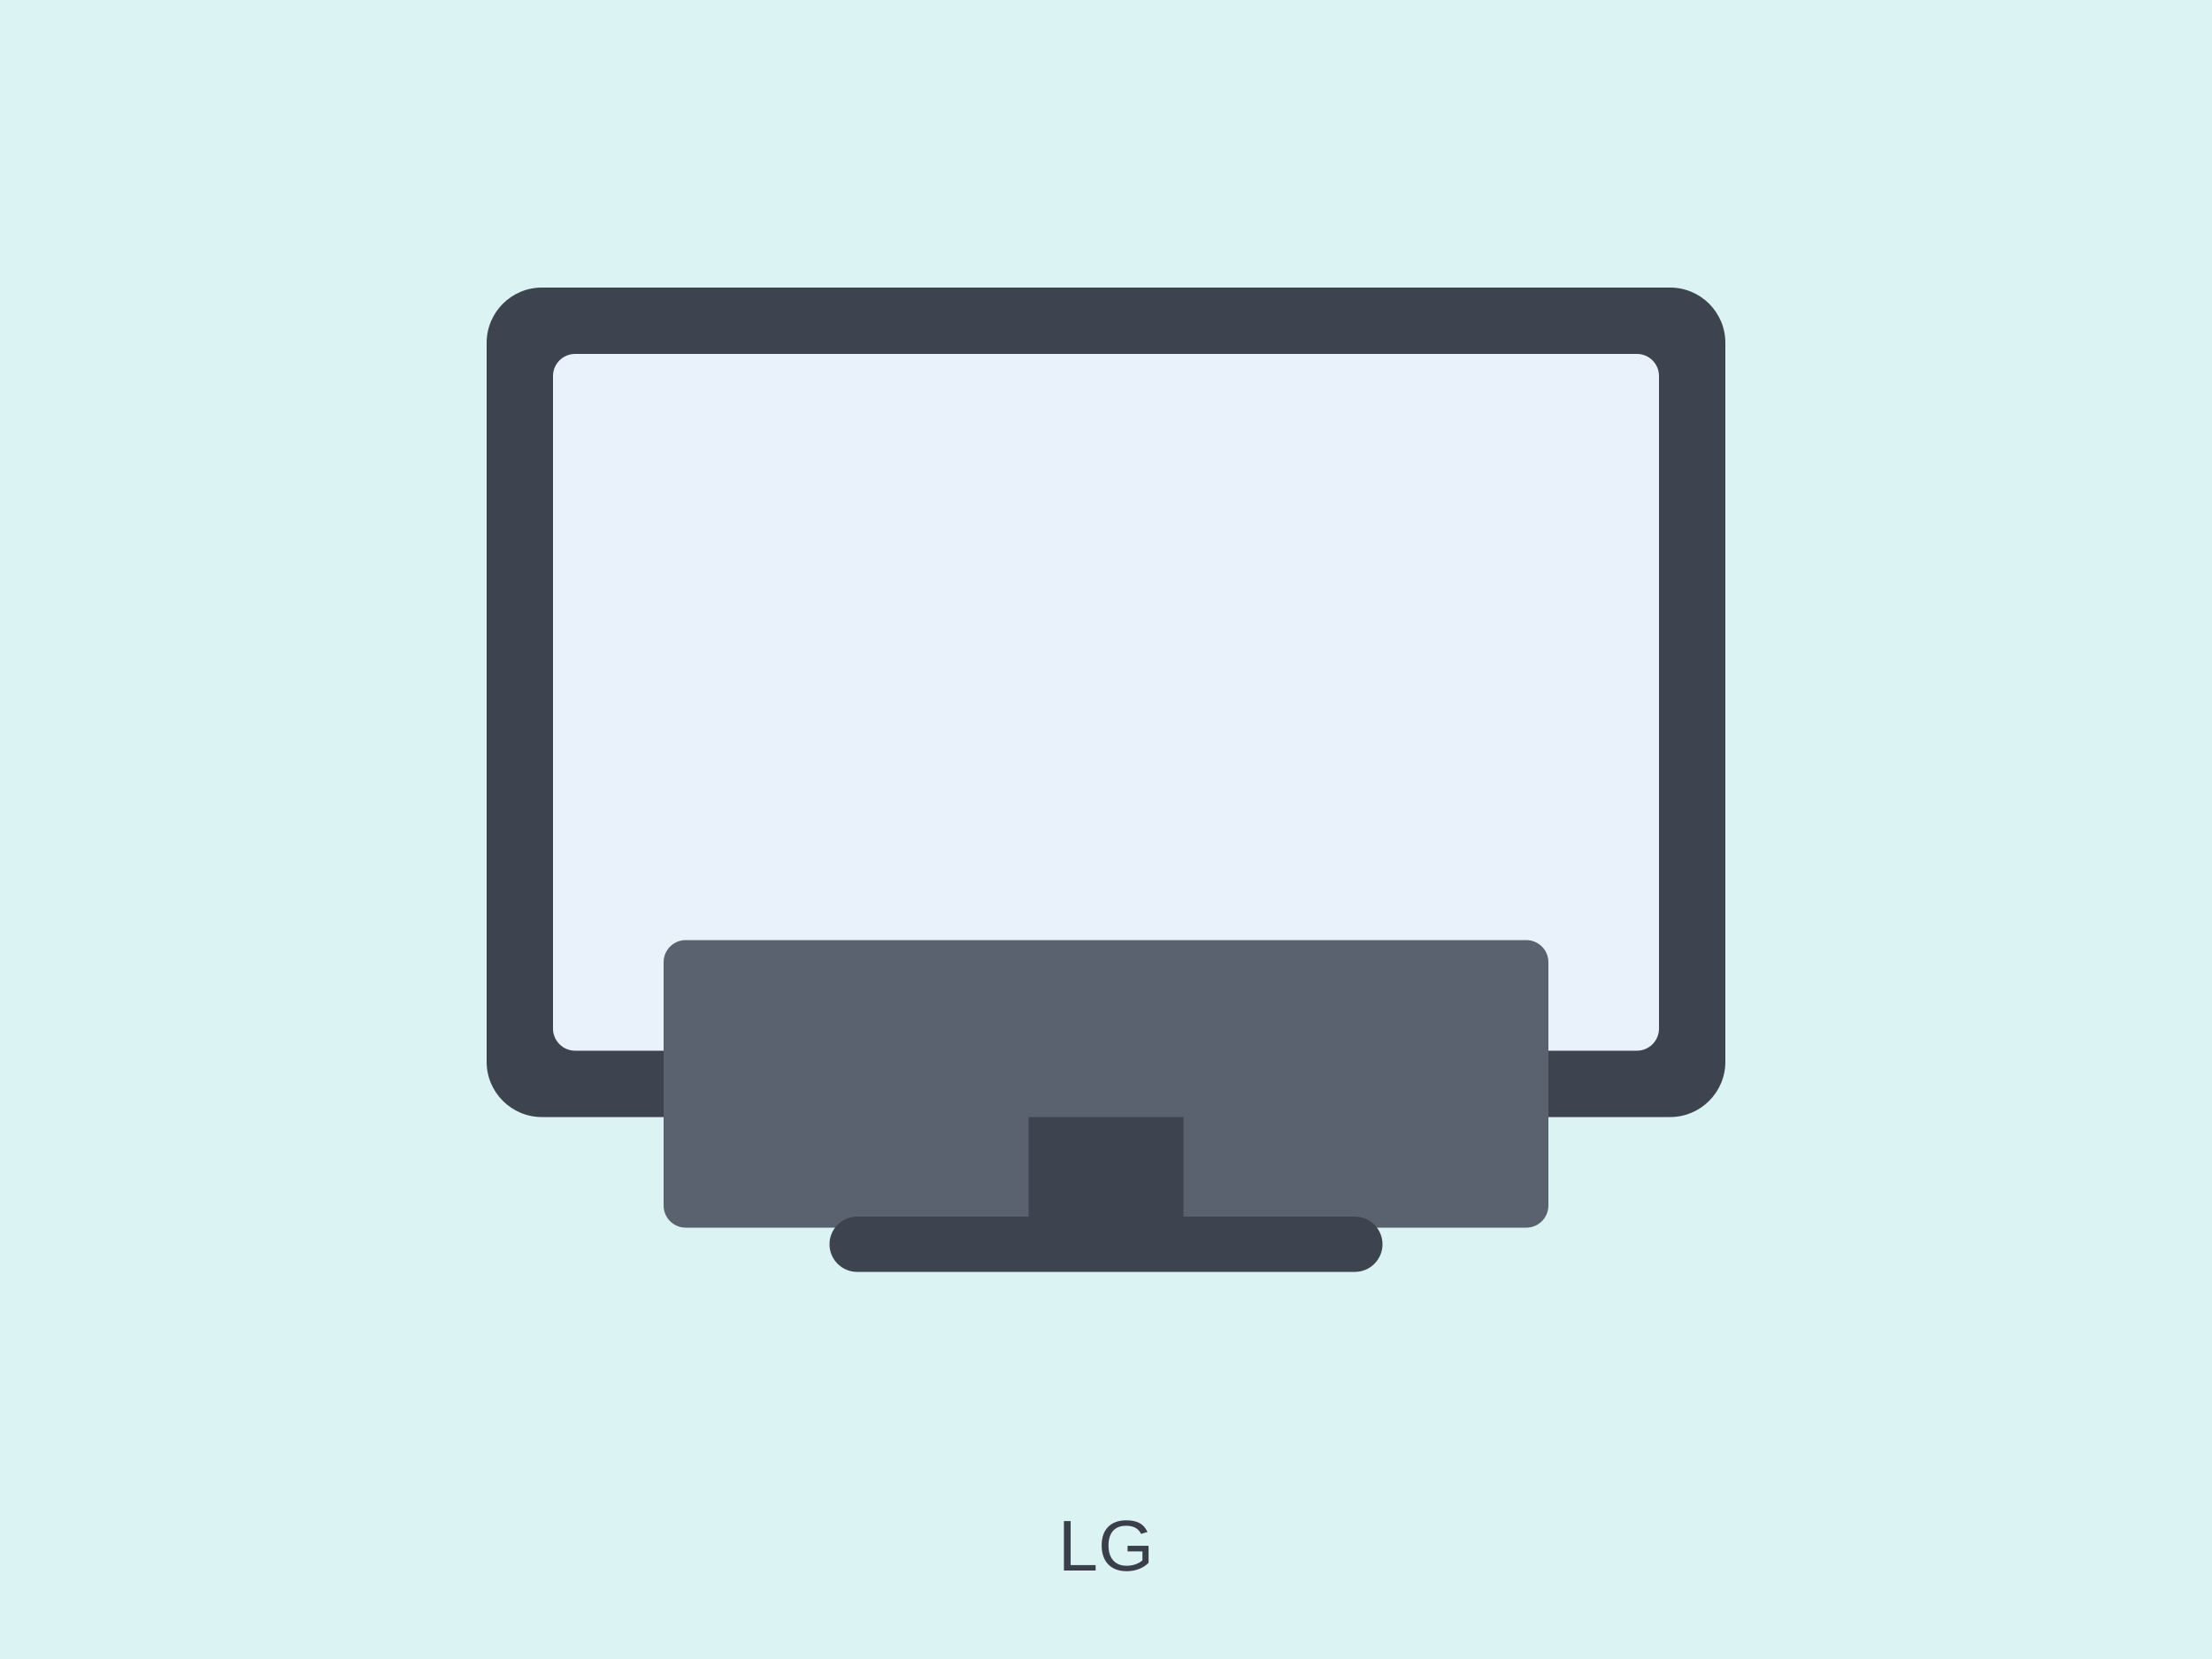
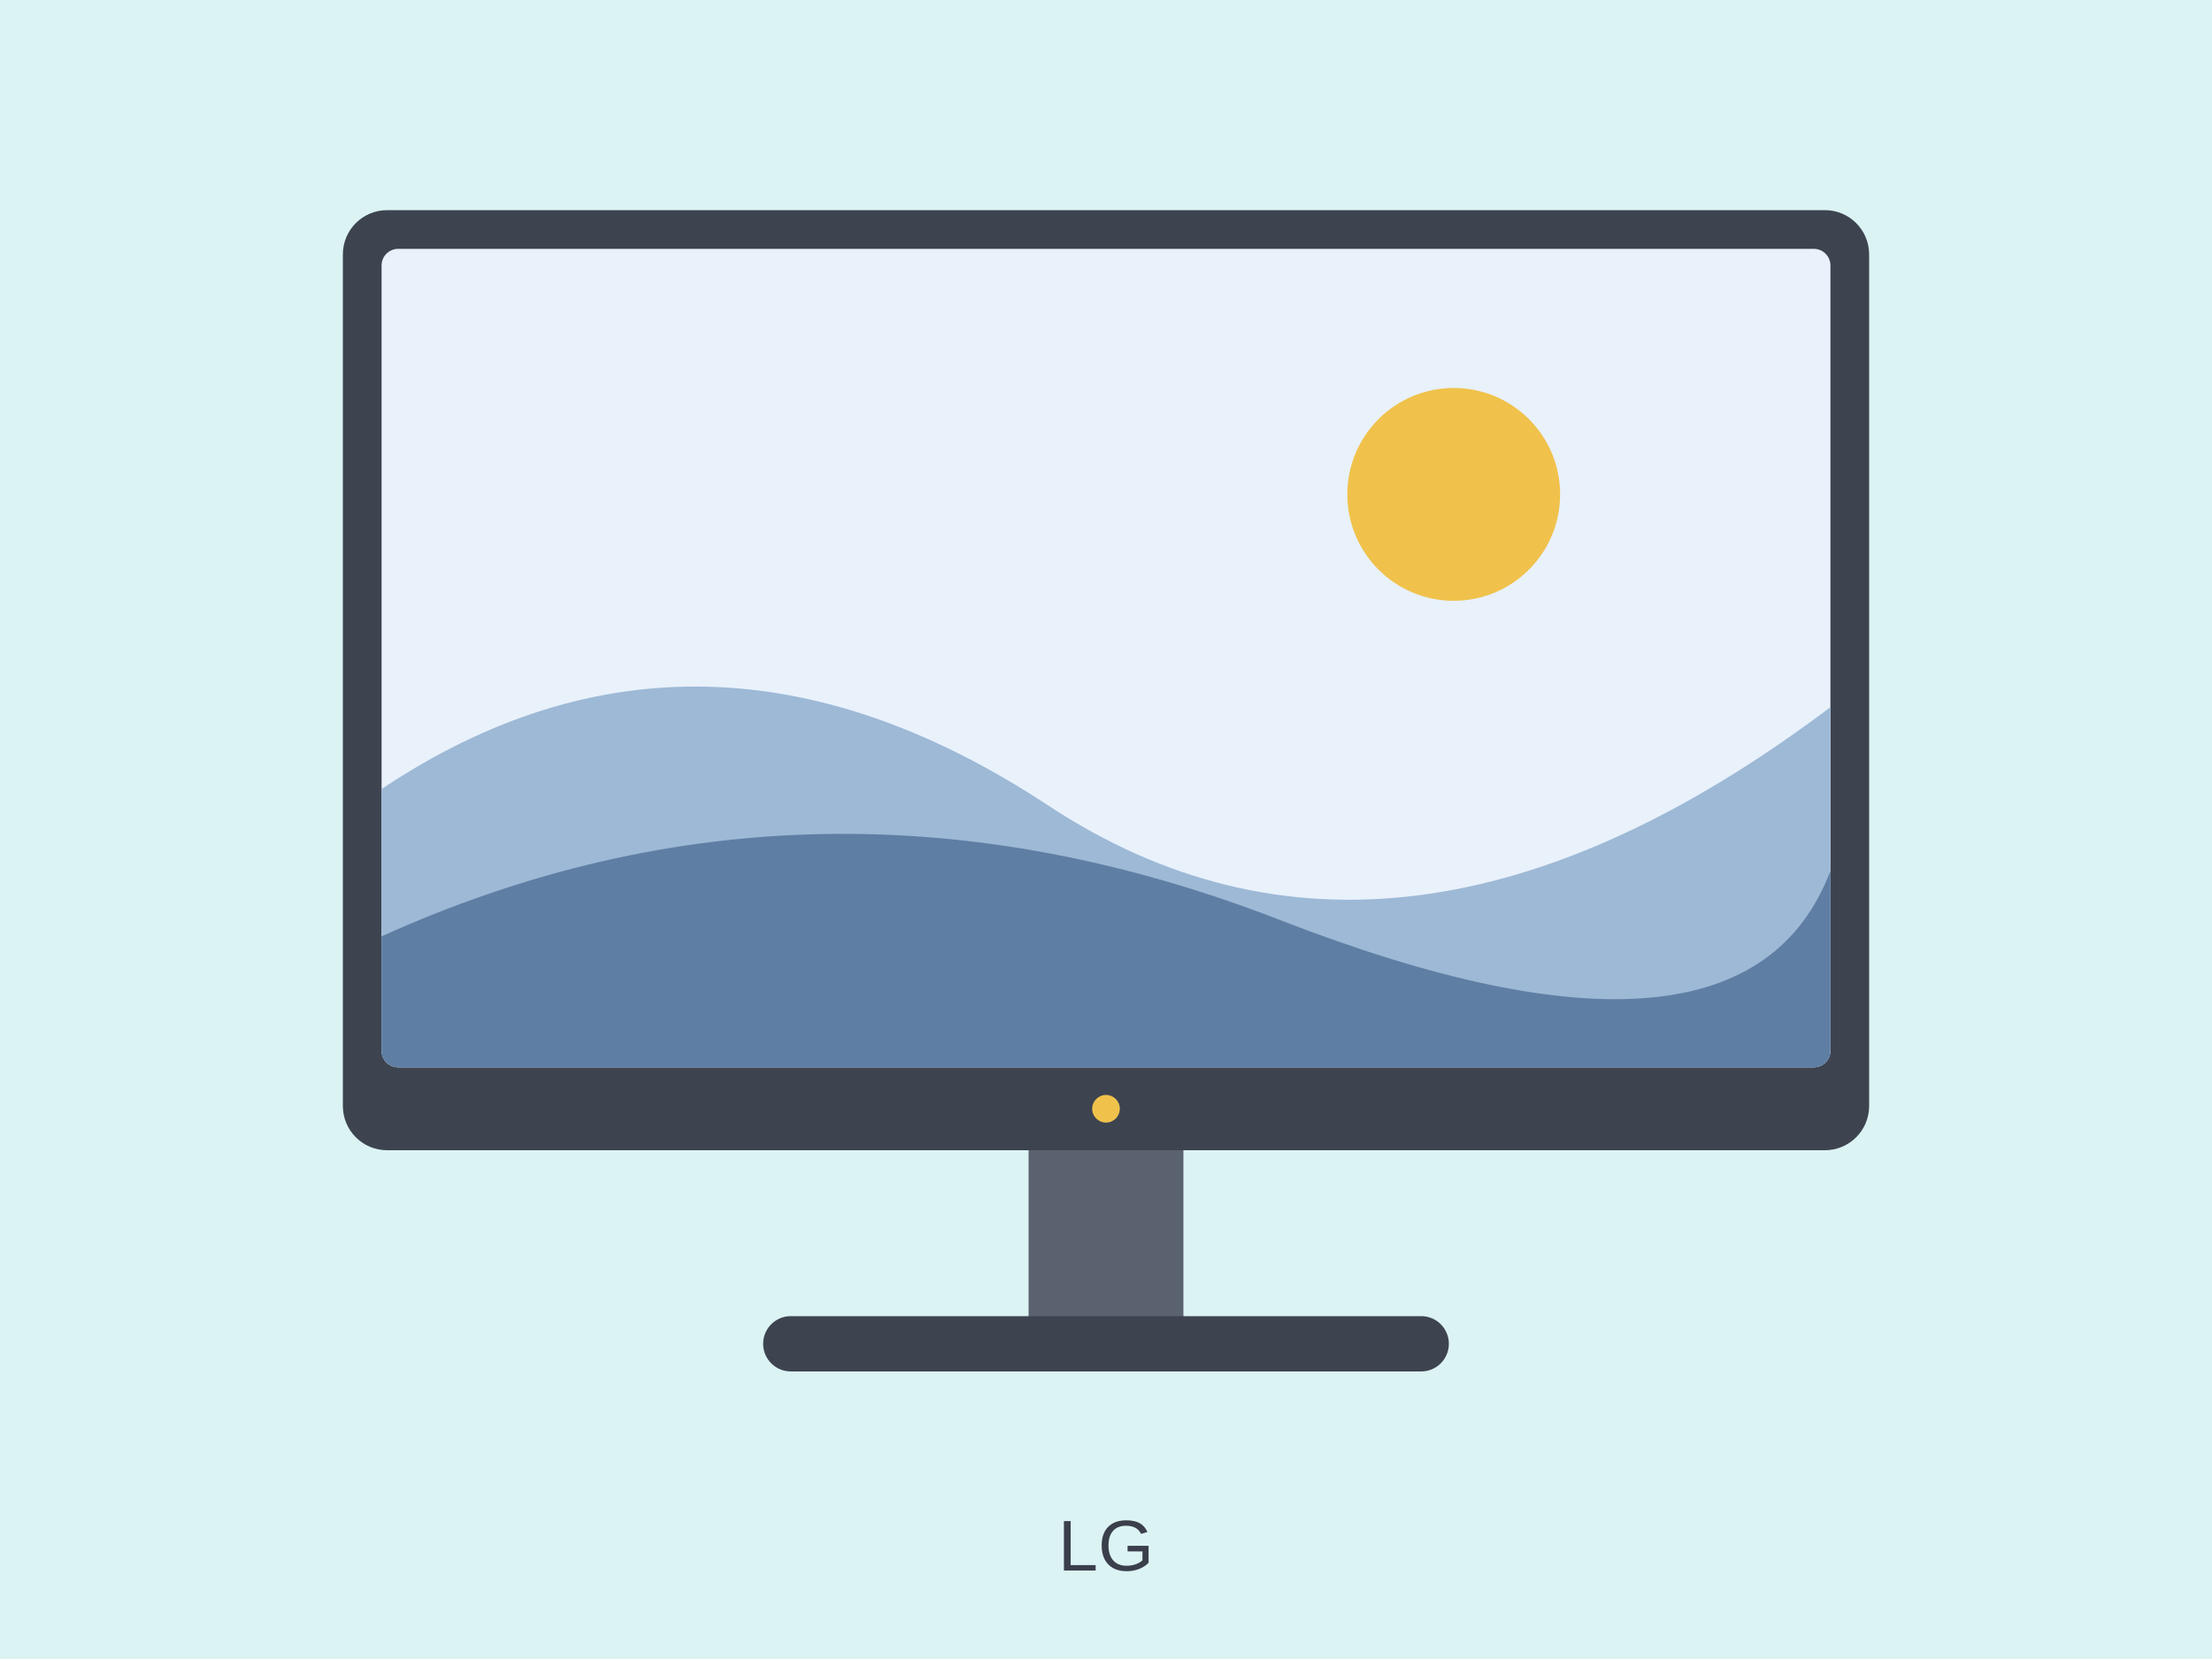
<svg xmlns="http://www.w3.org/2000/svg" viewBox="0 0 400 300" width="400" height="300" role="img" aria-label="LG 27UK850-W">
  <rect width="400" height="300" fill="#dcf3f3" />
-   <rect x="88" y="52" width="224" height="150" rx="10" fill="#3d4450" />
-   <rect x="100" y="64" width="200" height="126" rx="4" fill="#e9f1fb" />
-   <rect x="120" y="170" width="160" height="52" rx="4" fill="#5a6270" />
-   <rect x="186" y="202" width="28" height="18" rx="0" fill="#3d4450" />
-   <rect x="150" y="220" width="100" height="10" rx="5" fill="#3d4450" />
+   <rect x="186" y="196" width="28" height="44" rx="0" fill="#5a6270" />
+   <rect x="138" y="238" width="124" height="10" rx="5" fill="#3d4450" />
+   <rect x="62" y="38" width="276" height="170" rx="8" fill="#3d4450" />
+   <clipPath id="s">
+     <rect x="69" y="45" width="262" height="148" rx="3" />
+   </clipPath>
+   <g clip-path="url(#s)">
+     <rect x="69" y="45" width="262" height="148" rx="0" fill="#e9f1fb" />
+     <circle cx="262.88" cy="89.4" r="19.24" fill="#f0c24b" />
+     <path d="M69 193 V142.68 Q126.64 104.2 189.52 145.64 T331 127.88 V193 Z" fill="#9db9d6" />
+     <path d="M69 193 V169.32 Q147.6 133.8 231.44 166.36 T331 157.48 V193 Z" fill="#5f7ea3" />
+   </g>
+   <circle cx="200" cy="200.5" r="2.5" fill="#f0c24b" />
  <text x="200" y="284" font-family="Arial, Helvetica, sans-serif" font-size="13" text-anchor="middle" fill="#3a3f4b">LG</text>
</svg>
